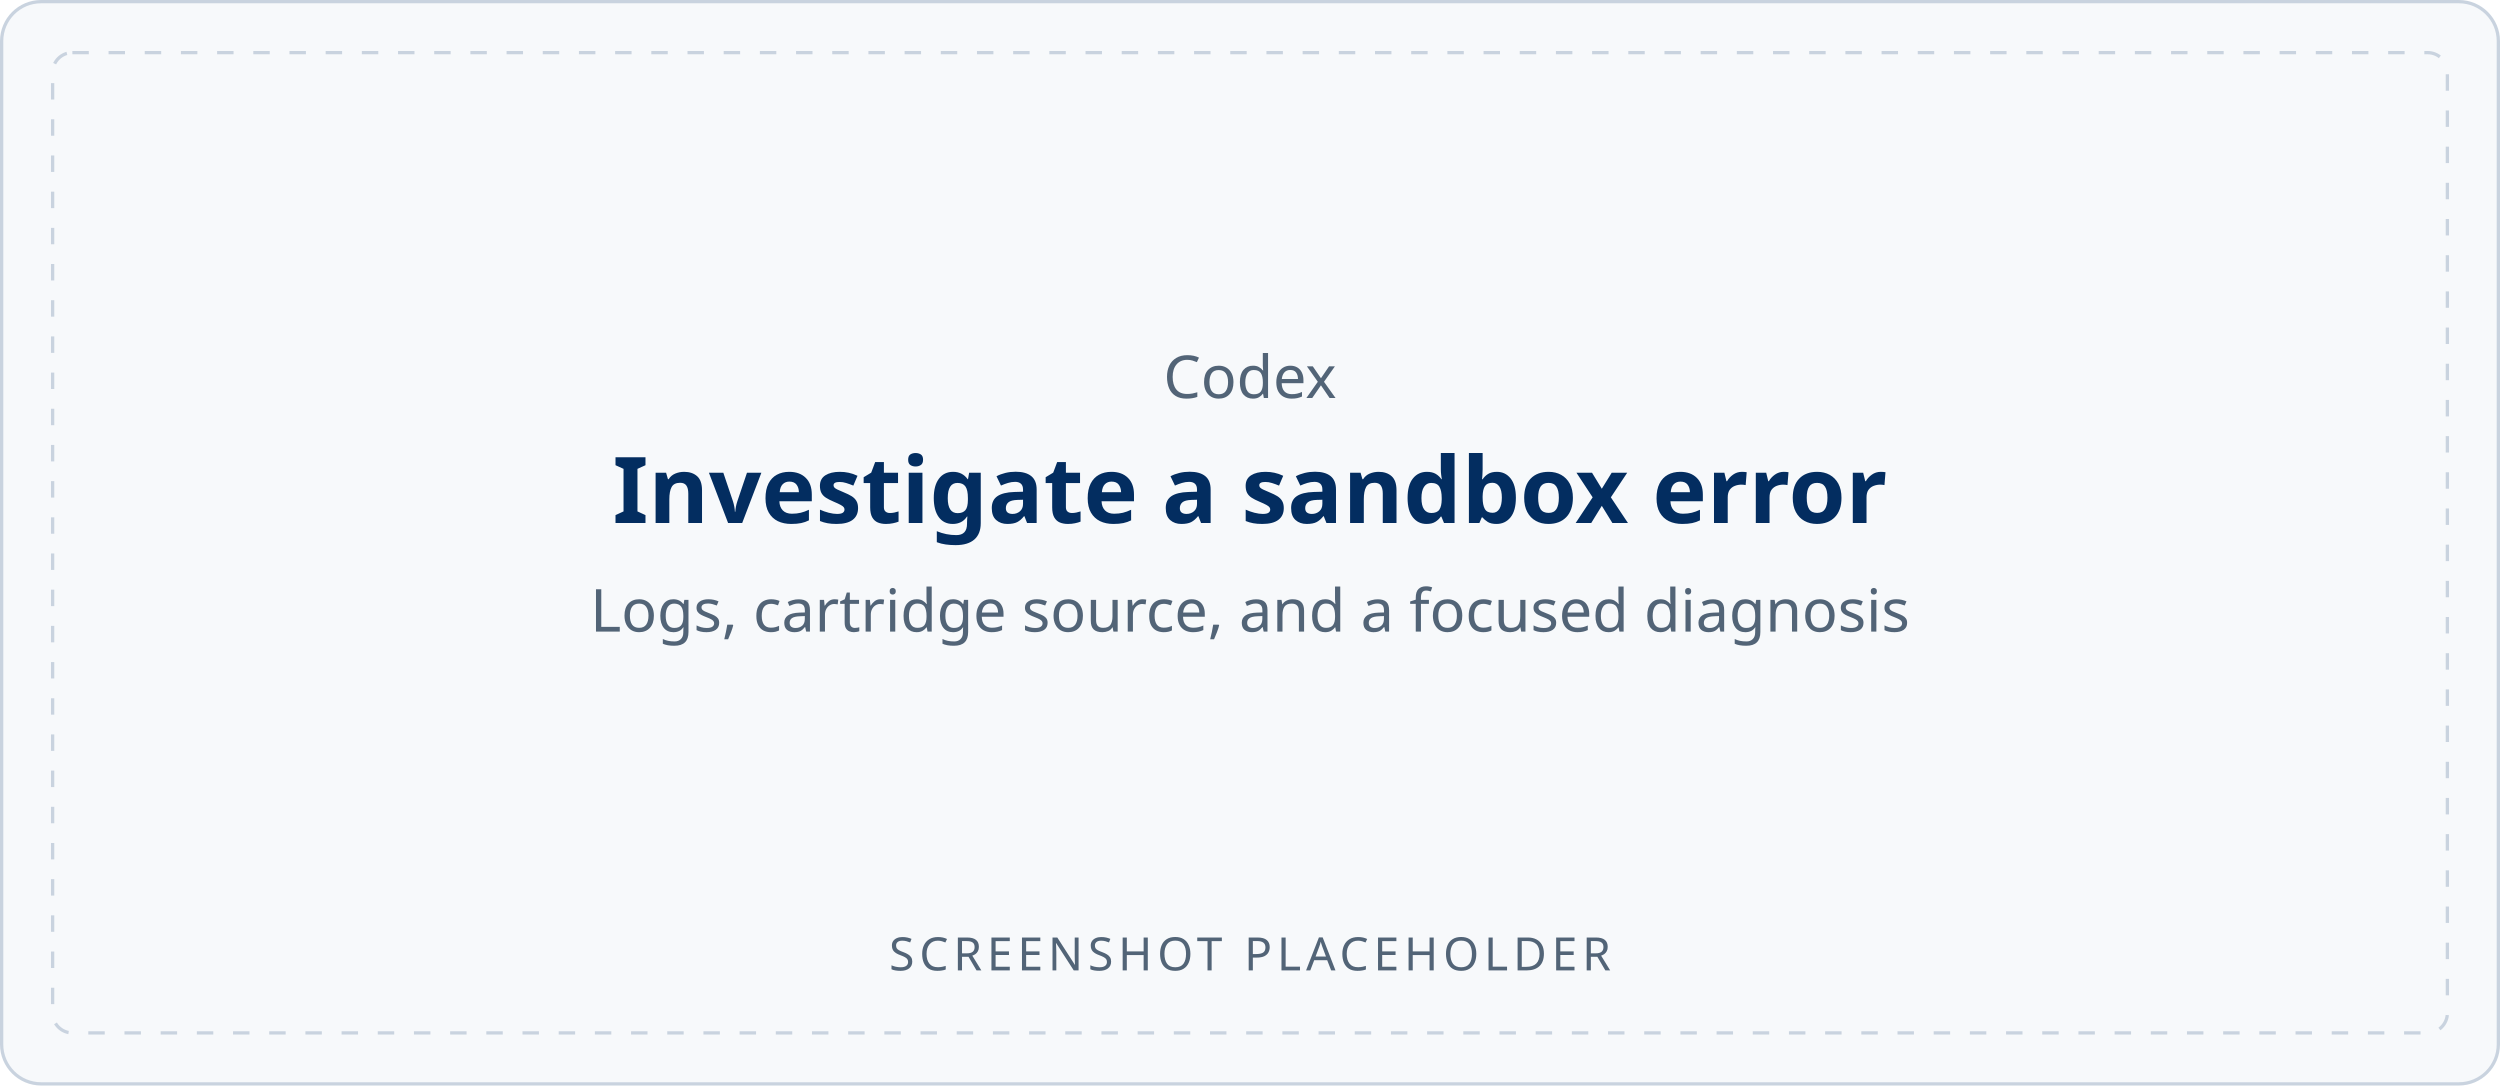
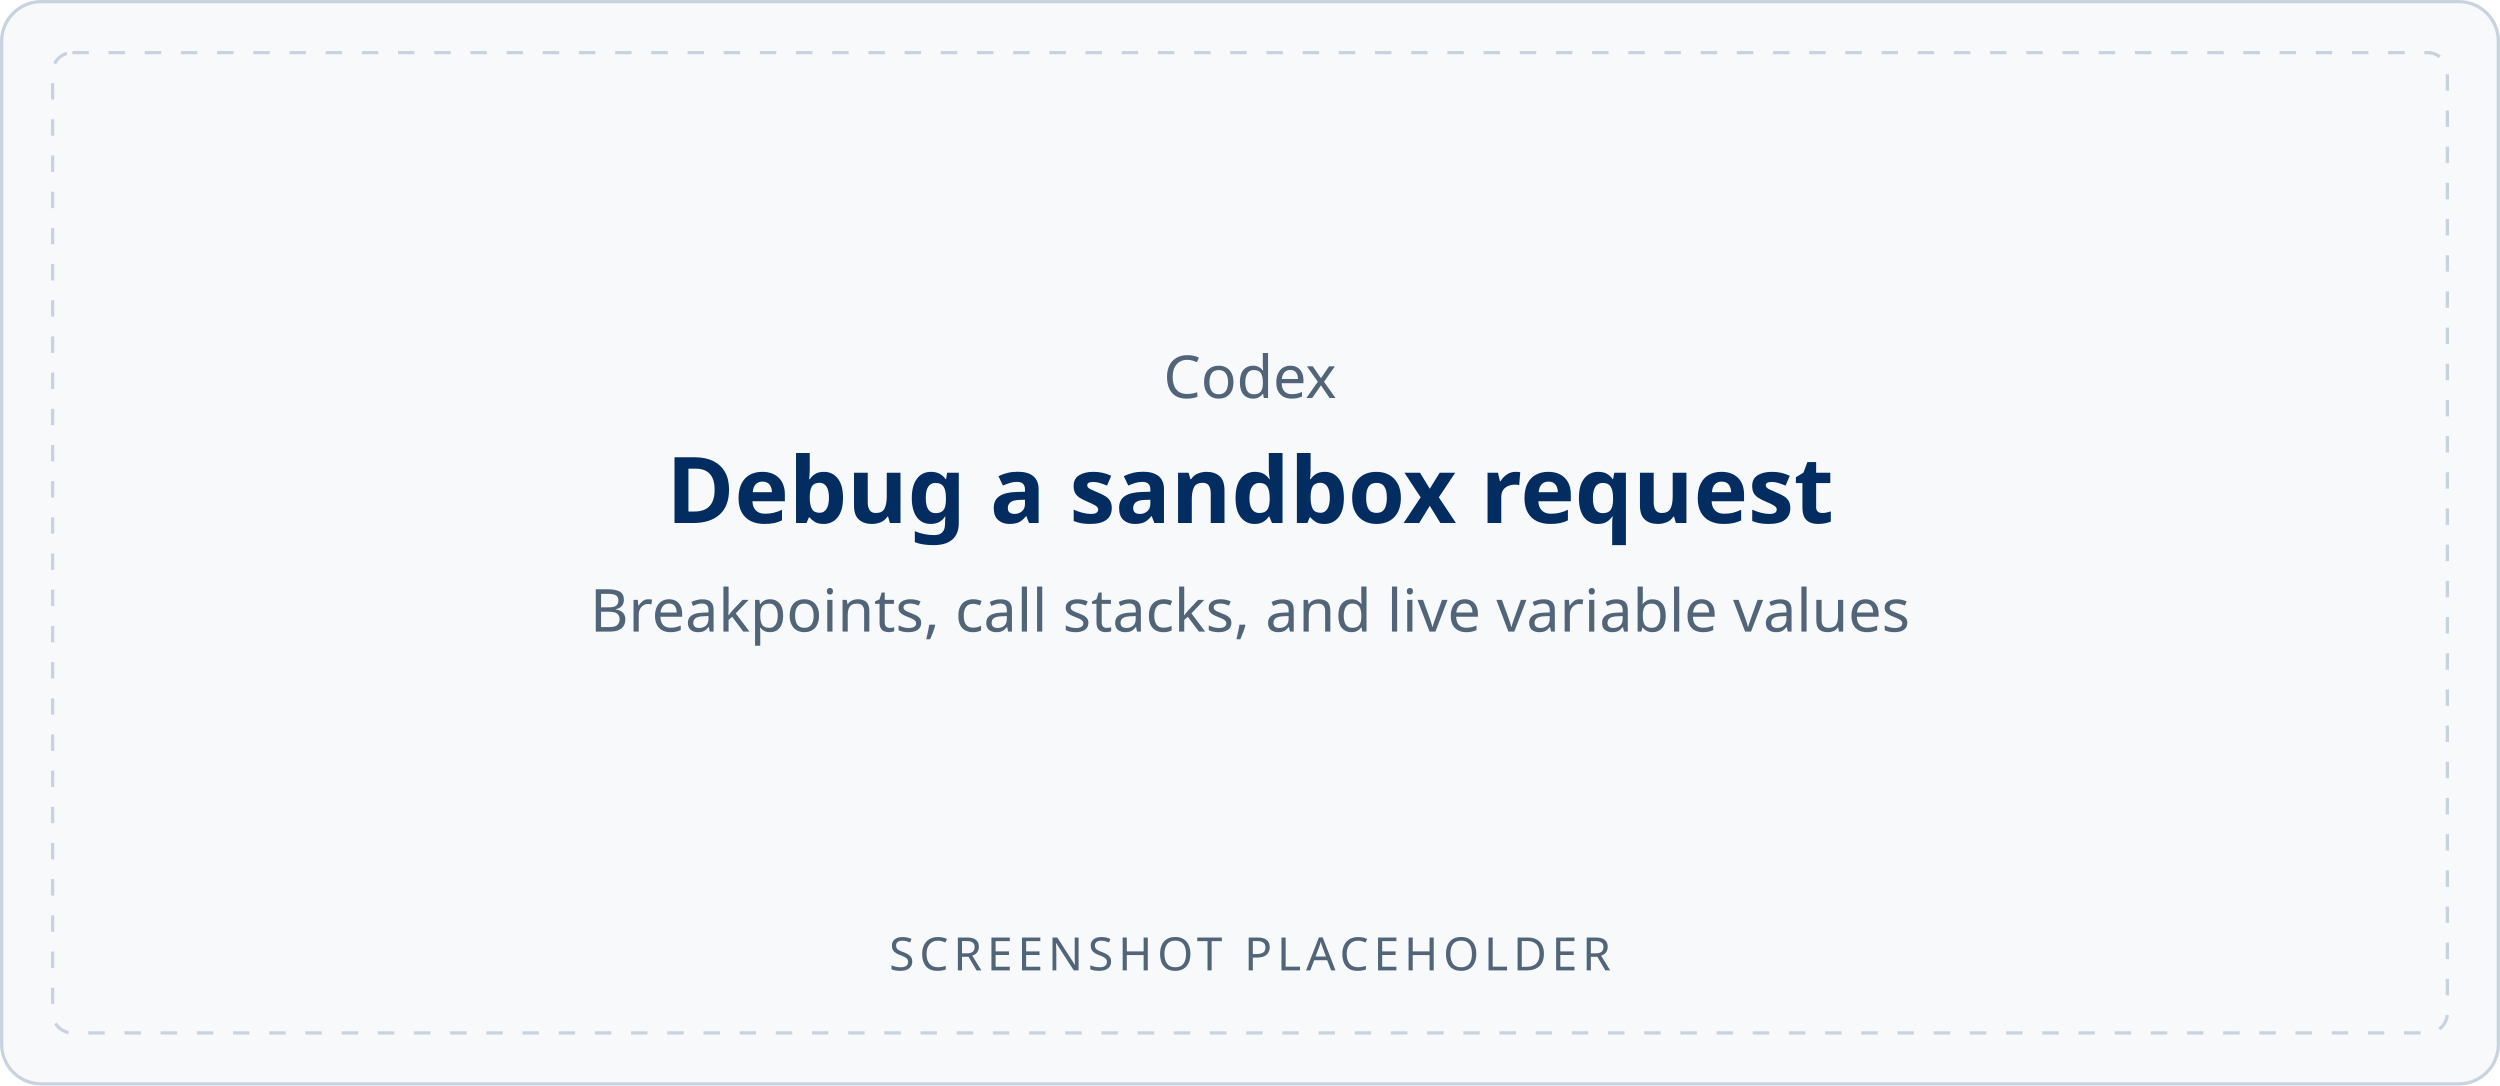
<svg xmlns="http://www.w3.org/2000/svg" width="760" height="330" viewBox="0 0 760 330">
  <rect x="0.5" y="0.5" width="759" height="329" rx="12" fill="#f7f9fb" stroke="#c9d3df" />
  <rect x="16" y="16" width="728" height="298" rx="6" fill="none" stroke="#c9d3df" stroke-dasharray="5 6" />
  <g font-family="Salesforce Sans, sans-serif" text-anchor="middle">
    <text x="380" y="121" font-size="18" fill="#526477">Codex</text>
-     <text x="380" y="159" font-size="28" font-weight="600" fill="#032d60">Investigate a sandbox error</text>
-     <text x="380" y="192" font-size="18" fill="#526477">Logs, cartridge source, and a focused diagnosis</text>
+     <text x="380" y="159" font-size="28" font-weight="600" fill="#032d60">Debug a sandbox request</text>
+     <text x="380" y="192" font-size="18" fill="#526477">Breakpoints, call stacks, and live variable values</text>
    <text x="380" y="295" font-size="14" letter-spacing="1.5" fill="#526477">SCREENSHOT PLACEHOLDER</text>
  </g>
</svg>
